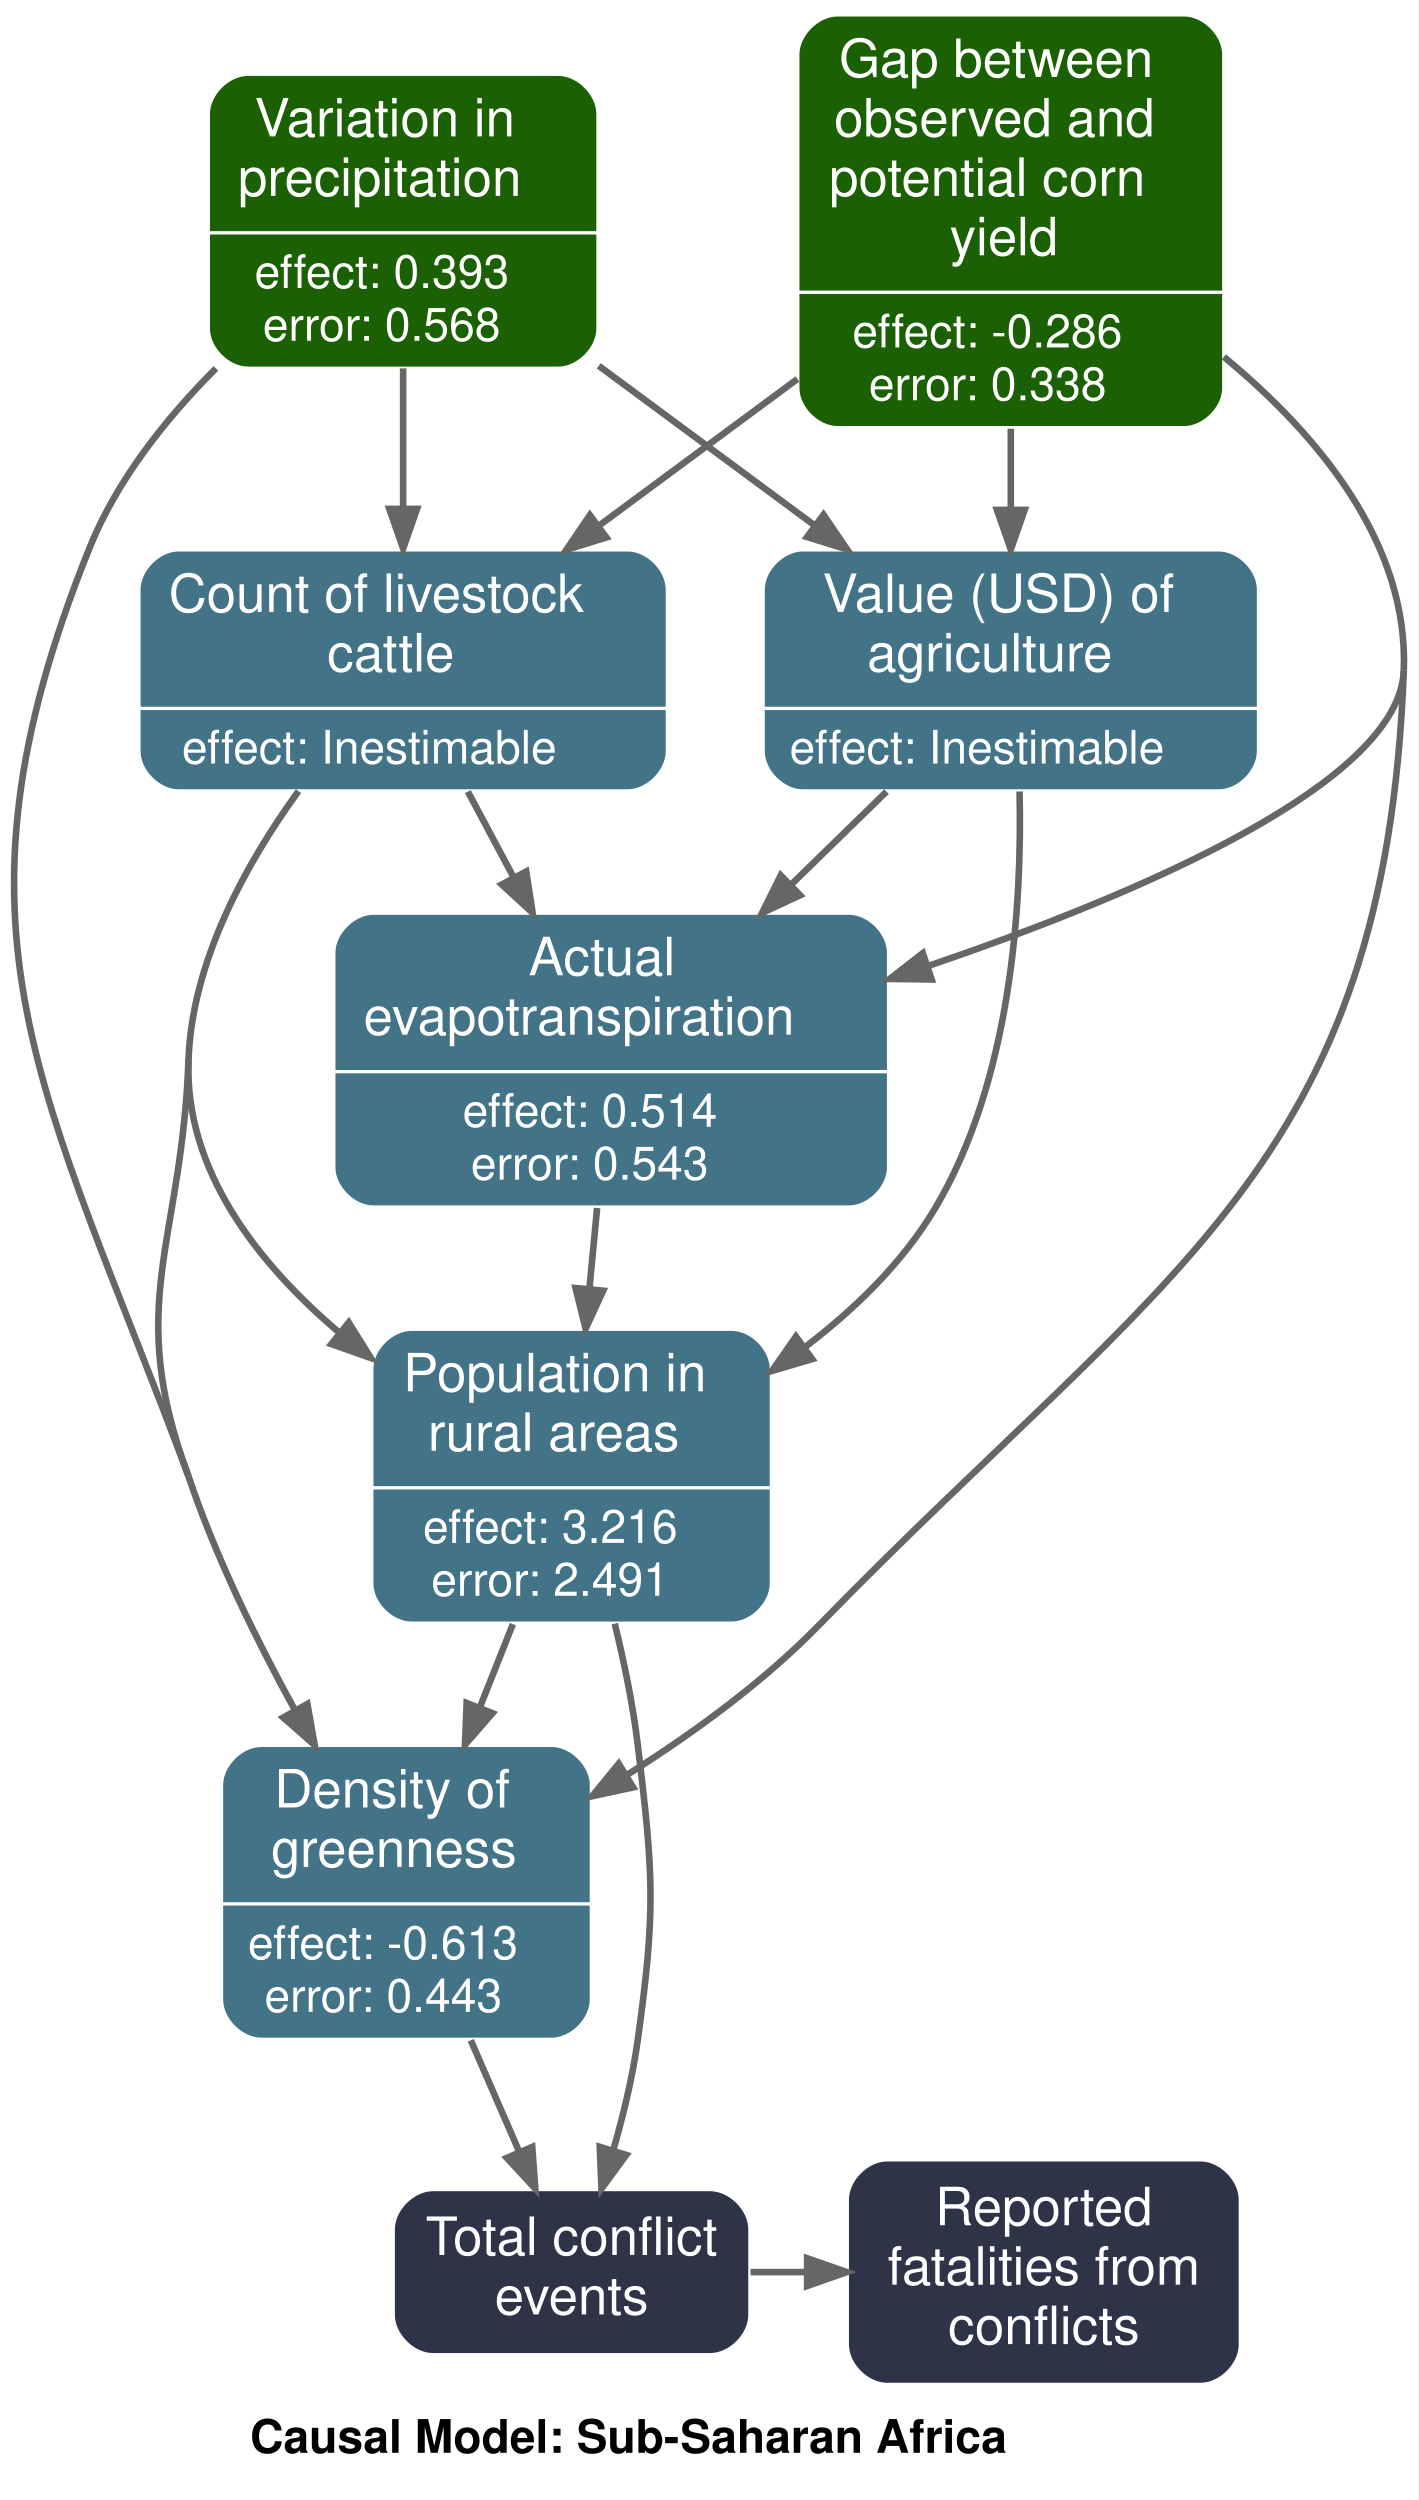
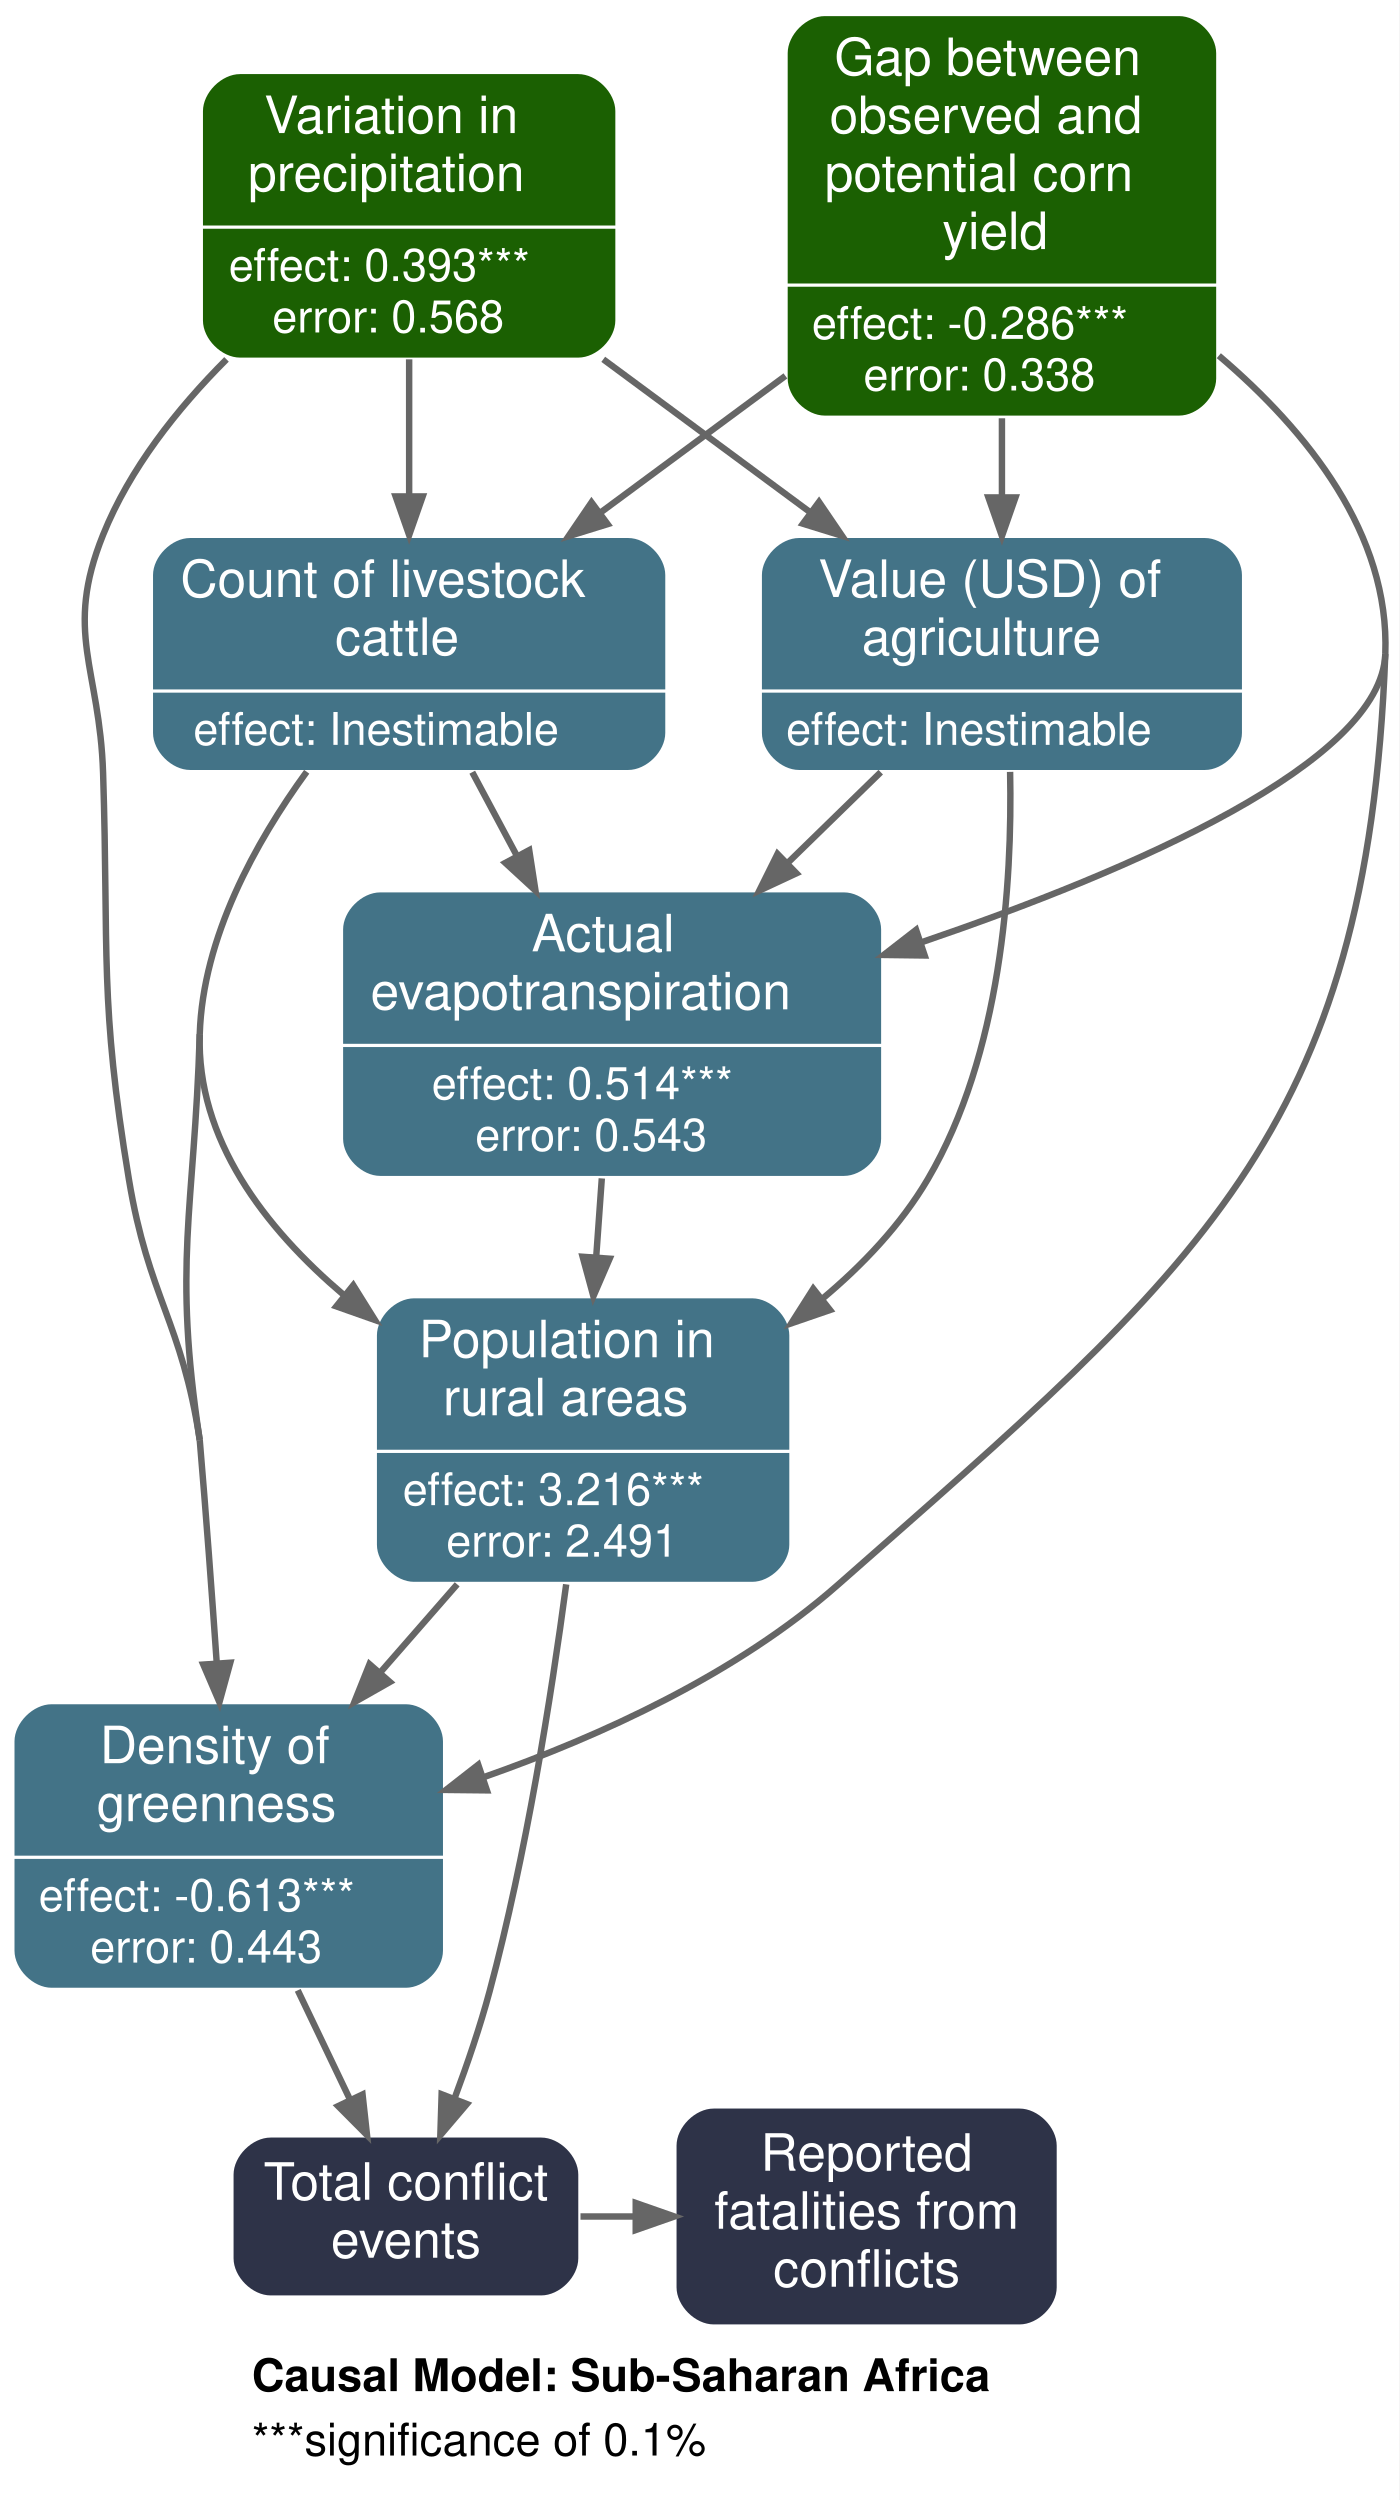
- <svg xmlns="http://www.w3.org/2000/svg" width="" height="" viewBox="0.00 0.00 429.43 757.00" preserveAspectRatio="xMinYMin">
-   <g id="graph0" class="graph" transform="scale(1 1) rotate(0) translate(4 753)">
-     <polygon fill="#ffffff" stroke="transparent" points="-4,4 -4,-753 425.432,-753 425.432,4 -4,4" />
-     <text text-anchor="start" x="71.716" y="-10.3" font-family="Helvetica, Arial, sans-serif" font-weight="bold" font-size="14.00" fill="#000000">Causal Model: Sub-Saharan Africa</text>
+ <svg xmlns="http://www.w3.org/2000/svg" width="" height="" viewBox="0.00 0.00 434.35 776.00" preserveAspectRatio="xMinYMin">
+   <g id="graph0" class="graph" transform="scale(1 1) rotate(0) translate(4 772)">
+     <polygon fill="#ffffff" stroke="transparent" points="-4,4 -4,-772 430.348,-772 430.348,4 -4,4" />
+     <text text-anchor="start" x="74.174" y="-29.8" font-family="Helvetica, Arial, sans-serif" font-weight="bold" font-size="14.00" fill="#000000">Causal Model: Sub-Saharan Africa</text>
+     <text text-anchor="start" x="74.174" y="-9.8" font-family="Helvetica, Arial, sans-serif" font-size="14.00" fill="#000000">***significance of 0.1%</text>
    <g id="node1" class="node rankB">
-       <path fill="none" stroke="#000000" d="M109.072,-387.5C109.072,-387.5 253.072,-387.5 253.072,-387.5 259.072,-387.5 265.072,-393.5 265.072,-399.5 265.072,-399.5 265.072,-464.5 265.072,-464.5 265.072,-470.5 259.072,-476.5 253.072,-476.5 253.072,-476.5 109.072,-476.5 109.072,-476.5 103.072,-476.5 97.072,-470.5 97.072,-464.5 97.072,-464.5 97.072,-399.5 97.072,-399.5 97.072,-393.5 103.072,-387.5 109.072,-387.5" />
-       <text text-anchor="start" x="156.072" y="-457.7" font-family="Helvetica, Arial, sans-serif" font-size="16.00" fill="#000000">Actual</text>
-       <text text-anchor="start" x="106.072" y="-439.7" font-family="Helvetica, Arial, sans-serif" font-size="16.00" fill="#000000">evapotranspiration</text>
-       <polyline fill="none" stroke="#000000" points="97.072,-428.5 265.072,-428.5 " />
-       <text text-anchor="start" x="136.072" y="-411.8" font-family="Helvetica, Arial, sans-serif" font-size="14.00" fill="#000000">effect: 0.514</text>
-       <text text-anchor="start" x="138.572" y="-395.8" font-family="Helvetica, Arial, sans-serif" font-size="14.00" fill="#000000">error: 0.543</text>
+       <path fill="none" stroke="#000000" d="M114,-406.5C114,-406.5 258,-406.5 258,-406.5 264,-406.5 270,-412.5 270,-418.5 270,-418.5 270,-483.5 270,-483.5 270,-489.5 264,-495.5 258,-495.5 258,-495.5 114,-495.5 114,-495.5 108,-495.5 102,-489.5 102,-483.5 102,-483.5 102,-418.5 102,-418.5 102,-412.5 108,-406.5 114,-406.5" />
+       <text text-anchor="start" x="161" y="-476.7" font-family="Helvetica, Arial, sans-serif" font-size="16.00" fill="#000000">Actual</text>
+       <text text-anchor="start" x="111" y="-458.7" font-family="Helvetica, Arial, sans-serif" font-size="16.00" fill="#000000">evapotranspiration</text>
+       <polyline fill="none" stroke="#000000" points="102,-447.5 270,-447.5 " />
+       <text text-anchor="start" x="130" y="-430.8" font-family="Helvetica, Arial, sans-serif" font-size="14.00" fill="#000000">effect: 0.514***</text>
+       <text text-anchor="start" x="143.5" y="-414.8" font-family="Helvetica, Arial, sans-serif" font-size="14.00" fill="#000000">error: 0.543</text>
    </g>
    <g id="node6" class="node rankB">
-       <path fill="none" stroke="#000000" d="M120.572,-261.5C120.572,-261.5 217.572,-261.5 217.572,-261.5 223.572,-261.5 229.572,-267.5 229.572,-273.5 229.572,-273.5 229.572,-338.5 229.572,-338.5 229.572,-344.5 223.572,-350.5 217.572,-350.5 217.572,-350.5 120.572,-350.5 120.572,-350.5 114.572,-350.5 108.572,-344.5 108.572,-338.5 108.572,-338.5 108.572,-273.5 108.572,-273.5 108.572,-267.5 114.572,-261.5 120.572,-261.5" />
-       <text text-anchor="start" x="118.072" y="-331.7" font-family="Helvetica, Arial, sans-serif" font-size="16.00" fill="#000000">Population in</text>
-       <text text-anchor="start" x="125.572" y="-313.7" font-family="Helvetica, Arial, sans-serif" font-size="16.00" fill="#000000">rural areas</text>
-       <polyline fill="none" stroke="#000000" points="108.572,-302.5 229.572,-302.5 " />
-       <text text-anchor="start" x="124.072" y="-285.8" font-family="Helvetica, Arial, sans-serif" font-size="14.00" fill="#000000">effect: 3.216</text>
-       <text text-anchor="start" x="126.572" y="-269.8" font-family="Helvetica, Arial, sans-serif" font-size="14.00" fill="#000000">error: 2.491</text>
+       <path fill="none" stroke="#000000" d="M124.5,-280.5C124.5,-280.5 229.5,-280.5 229.5,-280.5 235.5,-280.5 241.5,-286.5 241.5,-292.5 241.5,-292.5 241.5,-357.5 241.5,-357.5 241.5,-363.5 235.5,-369.5 229.5,-369.5 229.5,-369.5 124.5,-369.5 124.5,-369.5 118.5,-369.5 112.5,-363.5 112.5,-357.5 112.5,-357.5 112.5,-292.5 112.5,-292.5 112.5,-286.5 118.5,-280.5 124.5,-280.5" />
+       <text text-anchor="start" x="126" y="-350.7" font-family="Helvetica, Arial, sans-serif" font-size="16.00" fill="#000000">Population in</text>
+       <text text-anchor="start" x="133.5" y="-332.7" font-family="Helvetica, Arial, sans-serif" font-size="16.00" fill="#000000">rural areas</text>
+       <polyline fill="none" stroke="#000000" points="112.5,-321.5 241.5,-321.5 " />
+       <text text-anchor="start" x="121" y="-304.8" font-family="Helvetica, Arial, sans-serif" font-size="14.00" fill="#000000">effect: 3.216***</text>
+       <text text-anchor="start" x="134.5" y="-288.8" font-family="Helvetica, Arial, sans-serif" font-size="14.00" fill="#000000">error: 2.491</text>
    </g>
    <g id="edge1" class="edge">
-       <path fill="none" stroke="#666666" stroke-width="2" d="M176.807,-387.222C176.056,-379.331 175.264,-371.022 174.486,-362.853" />
-       <polygon fill="#666666" stroke="#666666" stroke-width="2" points="178.642,-362.181 173.323,-350.634 170.279,-362.978 178.642,-362.181" />
+       <path fill="none" stroke="#666666" stroke-width="2" d="M182.802,-406.222C182.238,-398.331 181.644,-390.022 181.061,-381.853" />
+       <polygon fill="#666666" stroke="#666666" stroke-width="2" points="185.232,-381.304 180.188,-369.634 176.854,-381.902 185.232,-381.304" />
    </g>
    <g id="node2" class="node rankB">
-       <path fill="none" stroke="#000000" d="M50.072,-513.5C50.072,-513.5 186.072,-513.5 186.072,-513.5 192.072,-513.5 198.072,-519.5 198.072,-525.5 198.072,-525.5 198.072,-574.5 198.072,-574.5 198.072,-580.5 192.072,-586.5 186.072,-586.5 186.072,-586.5 50.072,-586.5 50.072,-586.5 44.072,-586.5 38.072,-580.5 38.072,-574.5 38.072,-574.5 38.072,-525.5 38.072,-525.5 38.072,-519.5 44.072,-513.5 50.072,-513.5" />
-       <text text-anchor="start" x="47.072" y="-567.7" font-family="Helvetica, Arial, sans-serif" font-size="16.00" fill="#000000">Count of livestock</text>
-       <text text-anchor="start" x="95.072" y="-549.7" font-family="Helvetica, Arial, sans-serif" font-size="16.00" fill="#000000">cattle</text>
-       <polyline fill="none" stroke="#000000" points="38.072,-538.5 198.072,-538.5 " />
-       <text text-anchor="start" x="51.072" y="-521.8" font-family="Helvetica, Arial, sans-serif" font-size="14.00" fill="#000000">effect: Inestimable</text>
+       <path fill="none" stroke="#000000" d="M55,-532.5C55,-532.5 191,-532.5 191,-532.5 197,-532.5 203,-538.5 203,-544.5 203,-544.5 203,-593.5 203,-593.5 203,-599.5 197,-605.5 191,-605.5 191,-605.5 55,-605.5 55,-605.5 49,-605.5 43,-599.5 43,-593.5 43,-593.5 43,-544.5 43,-544.5 43,-538.5 49,-532.5 55,-532.5" />
+       <text text-anchor="start" x="52" y="-586.7" font-family="Helvetica, Arial, sans-serif" font-size="16.00" fill="#000000">Count of livestock</text>
+       <text text-anchor="start" x="100" y="-568.7" font-family="Helvetica, Arial, sans-serif" font-size="16.00" fill="#000000">cattle</text>
+       <polyline fill="none" stroke="#000000" points="43,-557.5 203,-557.5 " />
+       <text text-anchor="start" x="56" y="-540.8" font-family="Helvetica, Arial, sans-serif" font-size="14.00" fill="#000000">effect: Inestimable</text>
    </g>
    <g id="edge2" class="edge">
-       <path fill="none" stroke="#666666" stroke-width="2" d="M137.66,-513.311C142.077,-505.038 146.86,-496.079 151.583,-487.233" />
-       <polygon fill="#666666" stroke="#666666" stroke-width="2" points="155.338,-489.117 157.285,-476.553 147.928,-485.161 155.338,-489.117" />
+       <path fill="none" stroke="#666666" stroke-width="2" d="M142.588,-532.311C147.005,-524.038 151.788,-515.079 156.511,-506.233" />
+       <polygon fill="#666666" stroke="#666666" stroke-width="2" points="160.267,-508.117 162.213,-495.553 152.857,-504.161 160.267,-508.117" />
    </g>
    <g id="edge3" class="edge">
-       <path fill="none" stroke="#666666" stroke-width="2" d="M53.072,-432C51.874,-398.787 73.836,-370.557 98.962,-349.29" />
-       <polygon fill="#666666" stroke="#666666" stroke-width="2" points="101.596,-352.561 108.325,-341.774 96.338,-346.011 101.596,-352.561" />
+       <path fill="none" stroke="#666666" stroke-width="2" d="M58,-451C56.986,-418.466 78.079,-390.928 102.776,-369.974" />
+       <polygon fill="#666666" stroke="#666666" stroke-width="2" points="105.648,-373.054 112.379,-362.268 100.391,-366.502 105.648,-373.054" />
    </g>
    <g id="node7" class="node rankB">
-       <path fill="none" stroke="#000000" d="M75.072,-135.5C75.072,-135.5 163.072,-135.5 163.072,-135.5 169.072,-135.5 175.072,-141.5 175.072,-147.5 175.072,-147.5 175.072,-212.5 175.072,-212.5 175.072,-218.5 169.072,-224.5 163.072,-224.5 163.072,-224.5 75.072,-224.5 75.072,-224.5 69.072,-224.5 63.072,-218.5 63.072,-212.5 63.072,-212.5 63.072,-147.5 63.072,-147.5 63.072,-141.5 69.072,-135.5 75.072,-135.5" />
-       <text text-anchor="start" x="79.072" y="-205.7" font-family="Helvetica, Arial, sans-serif" font-size="16.00" fill="#000000">Density of</text>
-       <text text-anchor="start" x="78.072" y="-187.7" font-family="Helvetica, Arial, sans-serif" font-size="16.00" fill="#000000">greenness</text>
-       <polyline fill="none" stroke="#000000" points="63.072,-176.5 175.072,-176.5 " />
-       <text text-anchor="start" x="71.072" y="-159.8" font-family="Helvetica, Arial, sans-serif" font-size="14.00" fill="#000000">effect: -0.613</text>
-       <text text-anchor="start" x="76.072" y="-143.8" font-family="Helvetica, Arial, sans-serif" font-size="14.00" fill="#000000">error: 0.443</text>
+       <path fill="none" stroke="#000000" d="M12,-154.5C12,-154.5 122,-154.5 122,-154.5 128,-154.5 134,-160.5 134,-166.5 134,-166.5 134,-231.5 134,-231.5 134,-237.5 128,-243.5 122,-243.5 122,-243.5 12,-243.5 12,-243.5 6,-243.5 0,-237.5 0,-231.5 0,-231.5 0,-166.5 0,-166.5 0,-160.5 6,-154.5 12,-154.5" />
+       <text text-anchor="start" x="27" y="-224.7" font-family="Helvetica, Arial, sans-serif" font-size="16.00" fill="#000000">Density of</text>
+       <text text-anchor="start" x="26" y="-206.7" font-family="Helvetica, Arial, sans-serif" font-size="16.00" fill="#000000">greenness</text>
+       <polyline fill="none" stroke="#000000" points="0,-195.5 134,-195.5 " />
+       <text text-anchor="start" x="8" y="-178.8" font-family="Helvetica, Arial, sans-serif" font-size="14.00" fill="#000000">effect: -0.613***</text>
+       <text text-anchor="start" x="24" y="-162.8" font-family="Helvetica, Arial, sans-serif" font-size="14.00" fill="#000000">error: 0.443</text>
    </g>
    <g id="edge4" class="edge">
-       <path fill="none" stroke="#666666" stroke-width="2" d="M86.381,-513.438C70.401,-491.418 54.151,-461.918 53.072,-432" />
-       <path fill="none" stroke="#666666" stroke-width="2" d="M53.072,-432C51.054,-376.036 33.541,-358.484 53.072,-306" />
+       <path fill="none" stroke="#666666" stroke-width="2" d="M91.2,-532.442C75.183,-510.423 58.933,-480.923 58,-451" />
+       <path fill="none" stroke="#666666" stroke-width="2" d="M58,-451C56.255,-395.027 49.596,-380.366 58,-325" />
    </g>
    <g id="node3" class="node rankA">
-       <path fill="none" stroke="#000000" d="M71.072,-641.5C71.072,-641.5 165.072,-641.5 165.072,-641.5 171.072,-641.5 177.072,-647.5 177.072,-653.5 177.072,-653.5 177.072,-718.5 177.072,-718.5 177.072,-724.5 171.072,-730.5 165.072,-730.5 165.072,-730.5 71.072,-730.5 71.072,-730.5 65.072,-730.5 59.072,-724.5 59.072,-718.5 59.072,-718.5 59.072,-653.5 59.072,-653.5 59.072,-647.5 65.072,-641.5 71.072,-641.5" />
-       <text text-anchor="start" x="73.072" y="-711.7" font-family="Helvetica, Arial, sans-serif" font-size="16.00" fill="#000000">Variation in</text>
-       <text text-anchor="start" x="68.072" y="-693.7" font-family="Helvetica, Arial, sans-serif" font-size="16.00" fill="#000000">precipitation</text>
-       <polyline fill="none" stroke="#000000" points="59.072,-682.5 177.072,-682.5 " />
-       <text text-anchor="start" x="73.072" y="-665.8" font-family="Helvetica, Arial, sans-serif" font-size="14.00" fill="#000000">effect: 0.393</text>
-       <text text-anchor="start" x="75.572" y="-649.8" font-family="Helvetica, Arial, sans-serif" font-size="14.00" fill="#000000">error: 0.568</text>
+       <path fill="none" stroke="#000000" d="M70.5,-660.5C70.5,-660.5 175.5,-660.5 175.5,-660.5 181.5,-660.5 187.5,-666.5 187.5,-672.5 187.5,-672.5 187.5,-737.5 187.5,-737.5 187.5,-743.5 181.5,-749.5 175.5,-749.5 175.5,-749.5 70.5,-749.5 70.5,-749.5 64.5,-749.5 58.5,-743.5 58.5,-737.5 58.5,-737.5 58.5,-672.5 58.5,-672.5 58.5,-666.5 64.5,-660.5 70.5,-660.5" />
+       <text text-anchor="start" x="78" y="-730.7" font-family="Helvetica, Arial, sans-serif" font-size="16.00" fill="#000000">Variation in</text>
+       <text text-anchor="start" x="73" y="-712.7" font-family="Helvetica, Arial, sans-serif" font-size="16.00" fill="#000000">precipitation</text>
+       <polyline fill="none" stroke="#000000" points="58.5,-701.5 187.5,-701.5 " />
+       <text text-anchor="start" x="67" y="-684.8" font-family="Helvetica, Arial, sans-serif" font-size="14.00" fill="#000000">effect: 0.393***</text>
+       <text text-anchor="start" x="80.5" y="-668.8" font-family="Helvetica, Arial, sans-serif" font-size="14.00" fill="#000000">error: 0.568</text>
    </g>
    <g id="edge5" class="edge">
-       <path fill="none" stroke="#666666" stroke-width="2" d="M118.072,-641.468C118.072,-627.946 118.072,-613.011 118.072,-599.2" />
-       <polygon fill="#666666" stroke="#666666" stroke-width="2" points="122.272,-598.904 118.072,-586.904 113.872,-598.904 122.272,-598.904" />
+       <path fill="none" stroke="#666666" stroke-width="2" d="M123,-660.468C123,-646.946 123,-632.011 123,-618.2" />
+       <polygon fill="#666666" stroke="#666666" stroke-width="2" points="127.2,-617.904 123,-605.904 118.8,-617.904 127.2,-617.904" />
    </g>
    <g id="node4" class="node rankB">
-       <path fill="none" stroke="#000000" d="M239.072,-513.5C239.072,-513.5 365.072,-513.5 365.072,-513.5 371.072,-513.5 377.072,-519.5 377.072,-525.5 377.072,-525.5 377.072,-574.5 377.072,-574.5 377.072,-580.5 371.072,-586.5 365.072,-586.5 365.072,-586.5 239.072,-586.5 239.072,-586.5 233.072,-586.5 227.072,-580.5 227.072,-574.5 227.072,-574.5 227.072,-525.5 227.072,-525.5 227.072,-519.5 233.072,-513.5 239.072,-513.5" />
-       <text text-anchor="start" x="245.072" y="-567.7" font-family="Helvetica, Arial, sans-serif" font-size="16.00" fill="#000000">Value (USD) of</text>
-       <text text-anchor="start" x="258.572" y="-549.7" font-family="Helvetica, Arial, sans-serif" font-size="16.00" fill="#000000">agriculture</text>
-       <polyline fill="none" stroke="#000000" points="227.072,-538.5 377.072,-538.5 " />
-       <text text-anchor="start" x="235.072" y="-521.8" font-family="Helvetica, Arial, sans-serif" font-size="14.00" fill="#000000">effect: Inestimable</text>
+       <path fill="none" stroke="#000000" d="M244,-532.5C244,-532.5 370,-532.5 370,-532.5 376,-532.5 382,-538.5 382,-544.5 382,-544.5 382,-593.5 382,-593.5 382,-599.5 376,-605.5 370,-605.5 370,-605.5 244,-605.5 244,-605.5 238,-605.5 232,-599.5 232,-593.5 232,-593.5 232,-544.5 232,-544.5 232,-538.5 238,-532.5 244,-532.5" />
+       <text text-anchor="start" x="250" y="-586.7" font-family="Helvetica, Arial, sans-serif" font-size="16.00" fill="#000000">Value (USD) of</text>
+       <text text-anchor="start" x="263.5" y="-568.7" font-family="Helvetica, Arial, sans-serif" font-size="16.00" fill="#000000">agriculture</text>
+       <polyline fill="none" stroke="#000000" points="232,-557.5 382,-557.5 " />
+       <text text-anchor="start" x="240" y="-540.8" font-family="Helvetica, Arial, sans-serif" font-size="14.00" fill="#000000">effect: Inestimable</text>
    </g>
    <g id="edge6" class="edge">
-       <path fill="none" stroke="#666666" stroke-width="2" d="M177.303,-642.22C198.254,-626.735 221.812,-609.323 242.768,-593.833" />
-       <polygon fill="#666666" stroke="#666666" stroke-width="2" points="245.354,-597.144 252.508,-586.634 240.361,-590.389 245.354,-597.144" />
+       <path fill="none" stroke="#666666" stroke-width="2" d="M183.249,-660.468C203.875,-645.223 226.928,-628.184 247.494,-612.982" />
+       <polygon fill="#666666" stroke="#666666" stroke-width="2" points="250.216,-616.193 257.37,-605.683 245.223,-609.438 250.216,-616.193" />
    </g>
    <g id="edge7" class="edge">
-       <path fill="none" stroke="#666666" stroke-width="2" d="M61.379,-641.451C45.977,-626.038 31.294,-607.443 23.072,-587 -23.794,-470.473 9.268,-423.712 53.072,-306" />
-       <path fill="none" stroke="#666666" stroke-width="2" d="M53.072,-306C61.206,-281.767 73.552,-256.531 85.375,-235.065" />
-       <polygon fill="#666666" stroke="#666666" stroke-width="2" points="89.078,-237.048 91.3,-224.53 81.756,-232.931 89.078,-237.048" />
+       <path fill="none" stroke="#666666" stroke-width="2" d="M66.307,-660.451C50.905,-645.038 36.222,-626.443 28,-606 15.728,-575.486 26.957,-564.872 28,-532 29.779,-475.915 26.822,-461.357 36,-406 42.102,-369.198 52.401,-361.882 58,-325" />
+       <path fill="none" stroke="#666666" stroke-width="2" d="M58,-325C59.933,-302.336 61.777,-277.353 63.287,-255.651" />
+       <polygon fill="#666666" stroke="#666666" stroke-width="2" points="67.481,-255.893 64.113,-243.633 59.1,-255.317 67.481,-255.893" />
    </g>
    <g id="edge8" class="edge">
-       <path fill="none" stroke="#666666" stroke-width="2" d="M264.45,-513.311C255.314,-504.402 245.362,-494.696 235.618,-485.194" />
-       <polygon fill="#666666" stroke="#666666" stroke-width="2" points="238.281,-481.924 226.757,-476.553 232.416,-487.938 238.281,-481.924" />
+       <path fill="none" stroke="#666666" stroke-width="2" d="M269.378,-532.311C260.242,-523.402 250.29,-513.696 240.546,-504.194" />
+       <polygon fill="#666666" stroke="#666666" stroke-width="2" points="243.209,-500.924 231.686,-495.553 237.344,-506.938 243.209,-500.924" />
    </g>
    <g id="edge9" class="edge">
-       <path fill="none" stroke="#666666" stroke-width="2" d="M304.723,-513.342C305.531,-478.44 302.142,-425.65 279.072,-387 269.35,-370.712 254.966,-356.696 239.782,-345.121" />
-       <polygon fill="#666666" stroke="#666666" stroke-width="2" points="241.918,-341.483 229.729,-337.868 237.003,-348.295 241.918,-341.483" />
+       <path fill="none" stroke="#666666" stroke-width="2" d="M309.537,-532.409C310.261,-497.557 306.813,-444.802 284,-406 275.686,-391.858 263.851,-379.368 251.06,-368.691" />
+       <polygon fill="#666666" stroke="#666666" stroke-width="2" points="253.638,-365.375 241.615,-361.239 248.435,-371.969 253.638,-365.375" />
    </g>
    <g id="node5" class="node rankA">
-       <path fill="none" stroke="#000000" d="M249.572,-623.5C249.572,-623.5 354.572,-623.5 354.572,-623.5 360.572,-623.5 366.572,-629.5 366.572,-635.5 366.572,-635.5 366.572,-736.5 366.572,-736.5 366.572,-742.5 360.572,-748.5 354.572,-748.5 354.572,-748.5 249.572,-748.5 249.572,-748.5 243.572,-748.5 237.572,-742.5 237.572,-736.5 237.572,-736.5 237.572,-635.5 237.572,-635.5 237.572,-629.5 243.572,-623.5 249.572,-623.5" />
-       <text text-anchor="start" x="250.072" y="-729.7" font-family="Helvetica, Arial, sans-serif" font-size="16.00" fill="#000000">Gap between</text>
-       <text text-anchor="start" x="248.572" y="-711.7" font-family="Helvetica, Arial, sans-serif" font-size="16.00" fill="#000000">observed and</text>
-       <text text-anchor="start" x="247.072" y="-693.7" font-family="Helvetica, Arial, sans-serif" font-size="16.00" fill="#000000">potential corn</text>
-       <text text-anchor="start" x="283.572" y="-675.7" font-family="Helvetica, Arial, sans-serif" font-size="16.00" fill="#000000">yield</text>
-       <polyline fill="none" stroke="#000000" points="237.572,-664.5 366.572,-664.5 " />
-       <text text-anchor="start" x="254.072" y="-647.8" font-family="Helvetica, Arial, sans-serif" font-size="14.00" fill="#000000">effect: -0.286</text>
-       <text text-anchor="start" x="259.072" y="-631.8" font-family="Helvetica, Arial, sans-serif" font-size="14.00" fill="#000000">error: 0.338</text>
+       <path fill="none" stroke="#000000" d="M252,-642.5C252,-642.5 362,-642.5 362,-642.5 368,-642.5 374,-648.5 374,-654.5 374,-654.5 374,-755.5 374,-755.5 374,-761.5 368,-767.5 362,-767.5 362,-767.5 252,-767.5 252,-767.5 246,-767.5 240,-761.5 240,-755.5 240,-755.5 240,-654.5 240,-654.5 240,-648.5 246,-642.5 252,-642.5" />
+       <text text-anchor="start" x="255" y="-748.7" font-family="Helvetica, Arial, sans-serif" font-size="16.00" fill="#000000">Gap between</text>
+       <text text-anchor="start" x="253.5" y="-730.7" font-family="Helvetica, Arial, sans-serif" font-size="16.00" fill="#000000">observed and</text>
+       <text text-anchor="start" x="252" y="-712.7" font-family="Helvetica, Arial, sans-serif" font-size="16.00" fill="#000000">potential corn</text>
+       <text text-anchor="start" x="288.5" y="-694.7" font-family="Helvetica, Arial, sans-serif" font-size="16.00" fill="#000000">yield</text>
+       <polyline fill="none" stroke="#000000" points="240,-683.5 374,-683.5 " />
+       <text text-anchor="start" x="248" y="-666.8" font-family="Helvetica, Arial, sans-serif" font-size="14.00" fill="#000000">effect: -0.286***</text>
+       <text text-anchor="start" x="264" y="-650.8" font-family="Helvetica, Arial, sans-serif" font-size="14.00" fill="#000000">error: 0.338</text>
    </g>
    <g id="edge10" class="edge">
-       <path fill="none" stroke="#666666" stroke-width="2" d="M366.58,-644.953C395.326,-621.197 422.512,-588.406 421.072,-550" />
-       <path fill="none" stroke="#666666" stroke-width="2" d="M421.072,-550C419.812,-516.392 343.121,-483.033 276.774,-460.404" />
-       <polygon fill="#666666" stroke="#666666" stroke-width="2" points="278.093,-456.416 265.38,-456.586 275.424,-464.381 278.093,-456.416" />
+       <path fill="none" stroke="#666666" stroke-width="2" d="M374.318,-661.597C401.999,-638.049 427.393,-606.152 426,-569" />
+       <path fill="none" stroke="#666666" stroke-width="2" d="M426,-569C424.74,-535.392 348.049,-502.033 281.702,-479.404" />
+       <polygon fill="#666666" stroke="#666666" stroke-width="2" points="283.021,-475.416 270.308,-475.586 280.352,-483.381 283.021,-475.416" />
    </g>
    <g id="edge11" class="edge">
-       <path fill="none" stroke="#666666" stroke-width="2" d="M237.459,-638.243C217.883,-623.774 196.487,-607.959 177.284,-593.765" />
-       <polygon fill="#666666" stroke="#666666" stroke-width="2" points="179.609,-590.261 167.463,-586.506 174.616,-597.017 179.609,-590.261" />
+       <path fill="none" stroke="#666666" stroke-width="2" d="M239.791,-655.324C220.907,-641.366 200.518,-626.296 182.142,-612.714" />
+       <polygon fill="#666666" stroke="#666666" stroke-width="2" points="184.596,-609.305 172.45,-605.55 179.604,-616.06 184.596,-609.305" />
    </g>
    <g id="edge12" class="edge">
-       <path fill="none" stroke="#666666" stroke-width="2" d="M302.072,-623.175C302.072,-614.954 302.072,-606.631 302.072,-598.691" />
-       <polygon fill="#666666" stroke="#666666" stroke-width="2" points="306.272,-598.599 302.072,-586.599 297.872,-598.599 306.272,-598.599" />
+       <path fill="none" stroke="#666666" stroke-width="2" d="M307,-642.175C307,-633.954 307,-625.631 307,-617.691" />
+       <polygon fill="#666666" stroke="#666666" stroke-width="2" points="311.2,-617.599 307,-605.599 302.8,-617.599 311.2,-617.599" />
    </g>
    <g id="edge13" class="edge">
-       <path fill="none" stroke="#666666" stroke-width="2" d="M421.072,-550C415.427,-399.486 349.213,-368.851 244.072,-261 227.163,-243.655 205.892,-228.159 185.716,-215.48" />
-       <polygon fill="#666666" stroke="#666666" stroke-width="2" points="187.723,-211.785 175.293,-209.112 183.343,-218.953 187.723,-211.785" />
+       <path fill="none" stroke="#666666" stroke-width="2" d="M426,-569C420.415,-420.086 367.838,-378.483 256,-280 224.693,-252.431 182.587,-233.154 146.065,-220.343" />
+       <polygon fill="#666666" stroke="#666666" stroke-width="2" points="147.137,-216.271 134.424,-216.408 144.447,-224.229 147.137,-216.271" />
    </g>
    <g id="edge14" class="edge">
-       <path fill="none" stroke="#666666" stroke-width="2" d="M151.303,-261.222C148.061,-253.053 144.642,-244.435 141.29,-235.988" />
-       <polygon fill="#666666" stroke="#666666" stroke-width="2" points="145.114,-234.238 136.784,-224.633 137.306,-237.337 145.114,-234.238" />
+       <path fill="none" stroke="#666666" stroke-width="2" d="M137.908,-280.222C130.128,-271.31 121.882,-261.865 113.872,-252.689" />
+       <polygon fill="#666666" stroke="#666666" stroke-width="2" points="117.022,-249.911 105.966,-243.633 110.694,-255.435 117.022,-249.911" />
    </g>
    <g id="node8" class="node rankC">
-       <path fill="none" stroke="#000000" d="M211.072,-90C211.072,-90 127.072,-90 127.072,-90 121.072,-90 115.072,-84 115.072,-78 115.072,-78 115.072,-52 115.072,-52 115.072,-46 121.072,-40 127.072,-40 127.072,-40 211.072,-40 211.072,-40 217.072,-40 223.072,-46 223.072,-52 223.072,-52 223.072,-78 223.072,-78 223.072,-84 217.072,-90 211.072,-90" />
-       <text text-anchor="middle" x="169.072" y="-70.2" font-family="Helvetica, Arial, sans-serif" font-size="16.00" fill="#000000">Total conflict</text>
-       <text text-anchor="middle" x="169.072" y="-52.2" font-family="Helvetica, Arial, sans-serif" font-size="16.00" fill="#000000">events</text>
+       <path fill="none" stroke="#000000" d="M164,-109C164,-109 80,-109 80,-109 74,-109 68,-103 68,-97 68,-97 68,-71 68,-71 68,-65 74,-59 80,-59 80,-59 164,-59 164,-59 170,-59 176,-65 176,-71 176,-71 176,-97 176,-97 176,-103 170,-109 164,-109" />
+       <text text-anchor="middle" x="122" y="-89.2" font-family="Helvetica, Arial, sans-serif" font-size="16.00" fill="#000000">Total conflict</text>
+       <text text-anchor="middle" x="122" y="-71.2" font-family="Helvetica, Arial, sans-serif" font-size="16.00" fill="#000000">events</text>
    </g>
    <g id="edge15" class="edge">
-       <path fill="none" stroke="#666666" stroke-width="2" d="M182.139,-261.373C185.008,-249.645 187.62,-236.935 189.072,-225 193.901,-185.293 194.62,-174.613 189.072,-135 187.547,-124.114 184.75,-112.546 181.721,-102.015" />
-       <polygon fill="#666666" stroke="#666666" stroke-width="2" points="185.645,-100.482 178.122,-90.233 177.611,-102.936 185.645,-100.482" />
+       <path fill="none" stroke="#666666" stroke-width="2" d="M171.746,-280.219C167.104,-245.432 159.301,-196.174 148,-154 145.05,-142.991 141.06,-131.288 137.092,-120.666" />
+       <polygon fill="#666666" stroke="#666666" stroke-width="2" points="140.917,-118.911 132.678,-109.227 133.08,-121.935 140.917,-118.911" />
    </g>
    <g id="edge16" class="edge">
-       <path fill="none" stroke="#666666" stroke-width="2" d="M138.546,-135.209C143.419,-124.001 148.587,-112.114 153.258,-101.371" />
-       <polygon fill="#666666" stroke="#666666" stroke-width="2" points="157.161,-102.928 158.094,-90.248 149.458,-99.579 157.161,-102.928" />
+       <path fill="none" stroke="#666666" stroke-width="2" d="M88.422,-154.209C93.782,-143.001 99.467,-131.114 104.605,-120.371" />
+       <polygon fill="#666666" stroke="#666666" stroke-width="2" points="108.536,-121.886 109.925,-109.248 100.958,-118.262 108.536,-121.886" />
    </g>
    <g id="node9" class="node rankC">
-       <path fill="none" stroke="#000000" d="M359.572,-99C359.572,-99 264.572,-99 264.572,-99 258.572,-99 252.572,-93 252.572,-87 252.572,-87 252.572,-43 252.572,-43 252.572,-37 258.572,-31 264.572,-31 264.572,-31 359.572,-31 359.572,-31 365.572,-31 371.572,-37 371.572,-43 371.572,-43 371.572,-87 371.572,-87 371.572,-93 365.572,-99 359.572,-99" />
-       <text text-anchor="middle" x="312.072" y="-79.2" font-family="Helvetica, Arial, sans-serif" font-size="16.00" fill="#000000">Reported</text>
-       <text text-anchor="middle" x="312.072" y="-61.2" font-family="Helvetica, Arial, sans-serif" font-size="16.00" fill="#000000">fatalities from</text>
-       <text text-anchor="middle" x="312.072" y="-43.2" font-family="Helvetica, Arial, sans-serif" font-size="16.00" fill="#000000">conflicts</text>
+       <path fill="none" stroke="#000000" d="M312.5,-118C312.5,-118 217.5,-118 217.5,-118 211.5,-118 205.5,-112 205.5,-106 205.5,-106 205.5,-62 205.5,-62 205.5,-56 211.5,-50 217.5,-50 217.5,-50 312.5,-50 312.5,-50 318.5,-50 324.5,-56 324.5,-62 324.5,-62 324.5,-106 324.5,-106 324.5,-112 318.5,-118 312.5,-118" />
+       <text text-anchor="middle" x="265" y="-98.2" font-family="Helvetica, Arial, sans-serif" font-size="16.00" fill="#000000">Reported</text>
+       <text text-anchor="middle" x="265" y="-80.2" font-family="Helvetica, Arial, sans-serif" font-size="16.00" fill="#000000">fatalities from</text>
+       <text text-anchor="middle" x="265" y="-62.2" font-family="Helvetica, Arial, sans-serif" font-size="16.00" fill="#000000">conflicts</text>
    </g>
    <g id="edge17" class="edge">
-       <path fill="none" stroke="#666666" stroke-width="2" d="M223.256,-65C228.871,-65 234.488,-65 240.104,-65" />
-       <polygon fill="#666666" stroke="#666666" stroke-width="2" points="240.398,-69.2 252.398,-65 240.398,-60.8 240.398,-69.2" />
+       <path fill="none" stroke="#666666" stroke-width="2" d="M176.184,-84C181.8,-84 187.416,-84 193.032,-84" />
+       <polygon fill="#666666" stroke="#666666" stroke-width="2" points="193.327,-88.2 205.327,-84 193.326,-79.8 193.327,-88.2" />
    </g>
  </g>
  <style>.node path {
  stroke: #fff;
}
.node text {
  fill: #fff;
}
.node polyline {
  stroke: #fff;
}
.rankA path {
  fill: #1b6002;
}
.rankB path {
  fill: #437387;
}
.rankC path {
  fill: #2e3348;
}
</style>
</svg>
